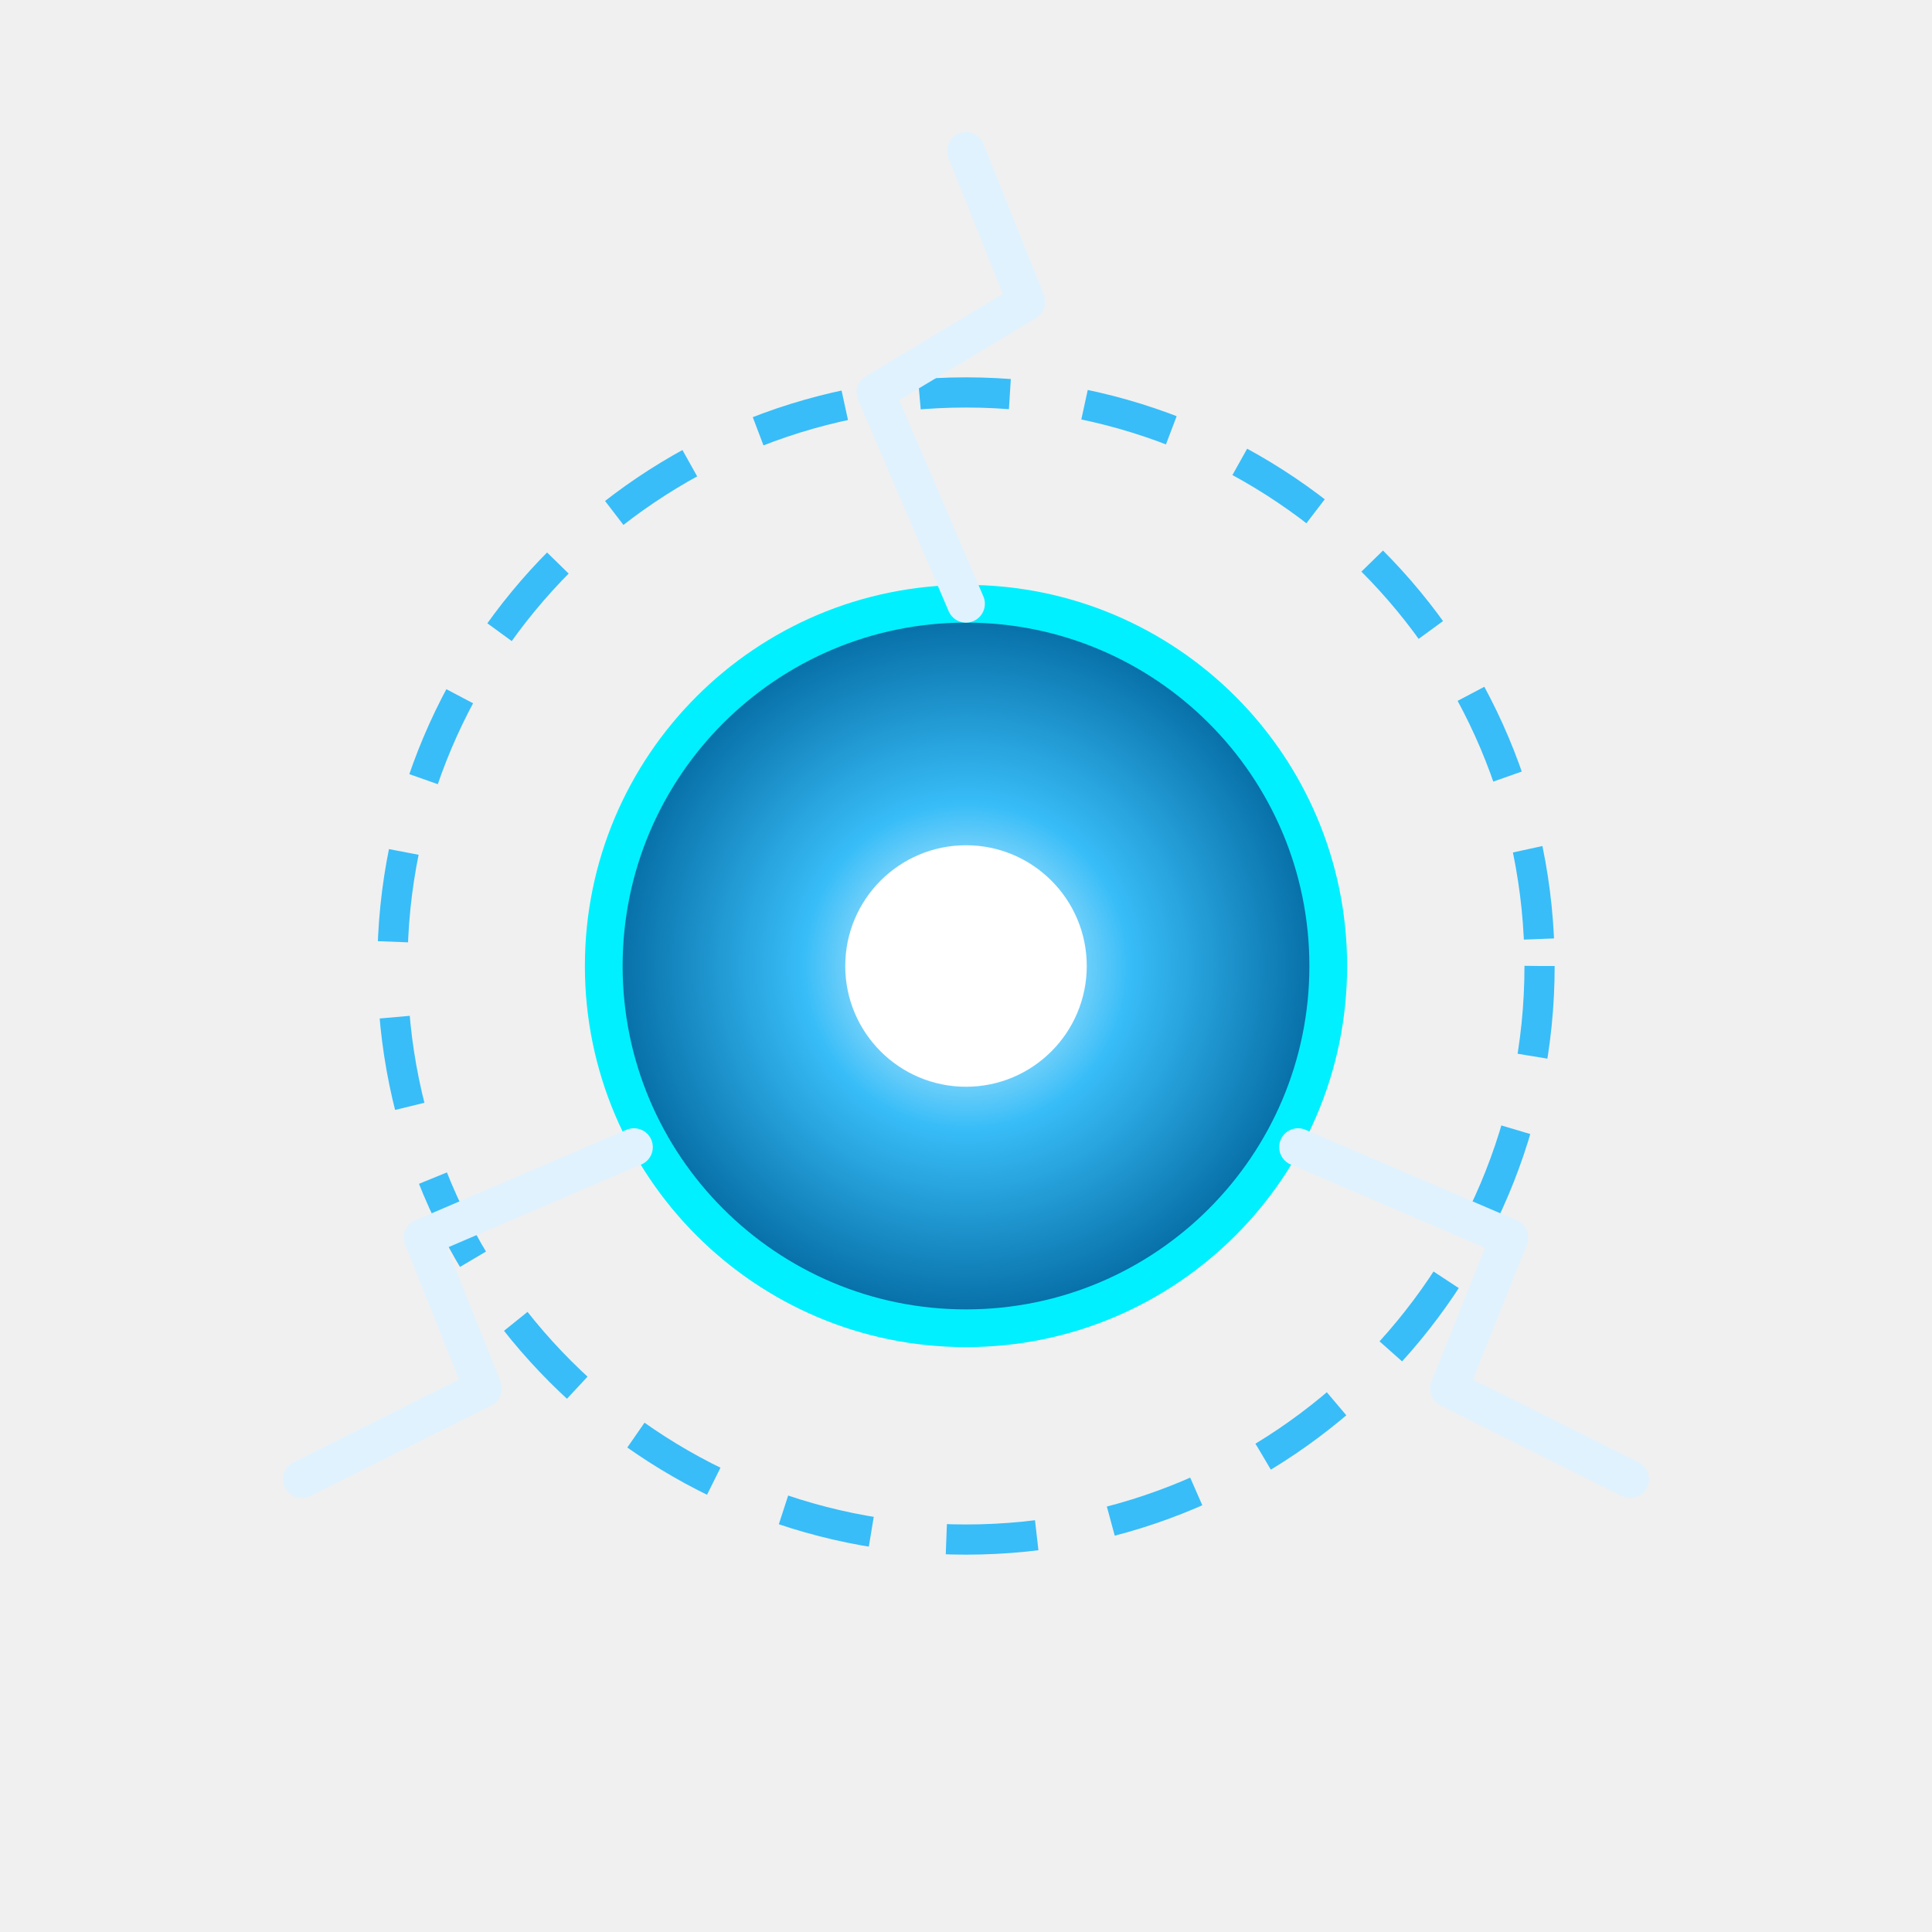
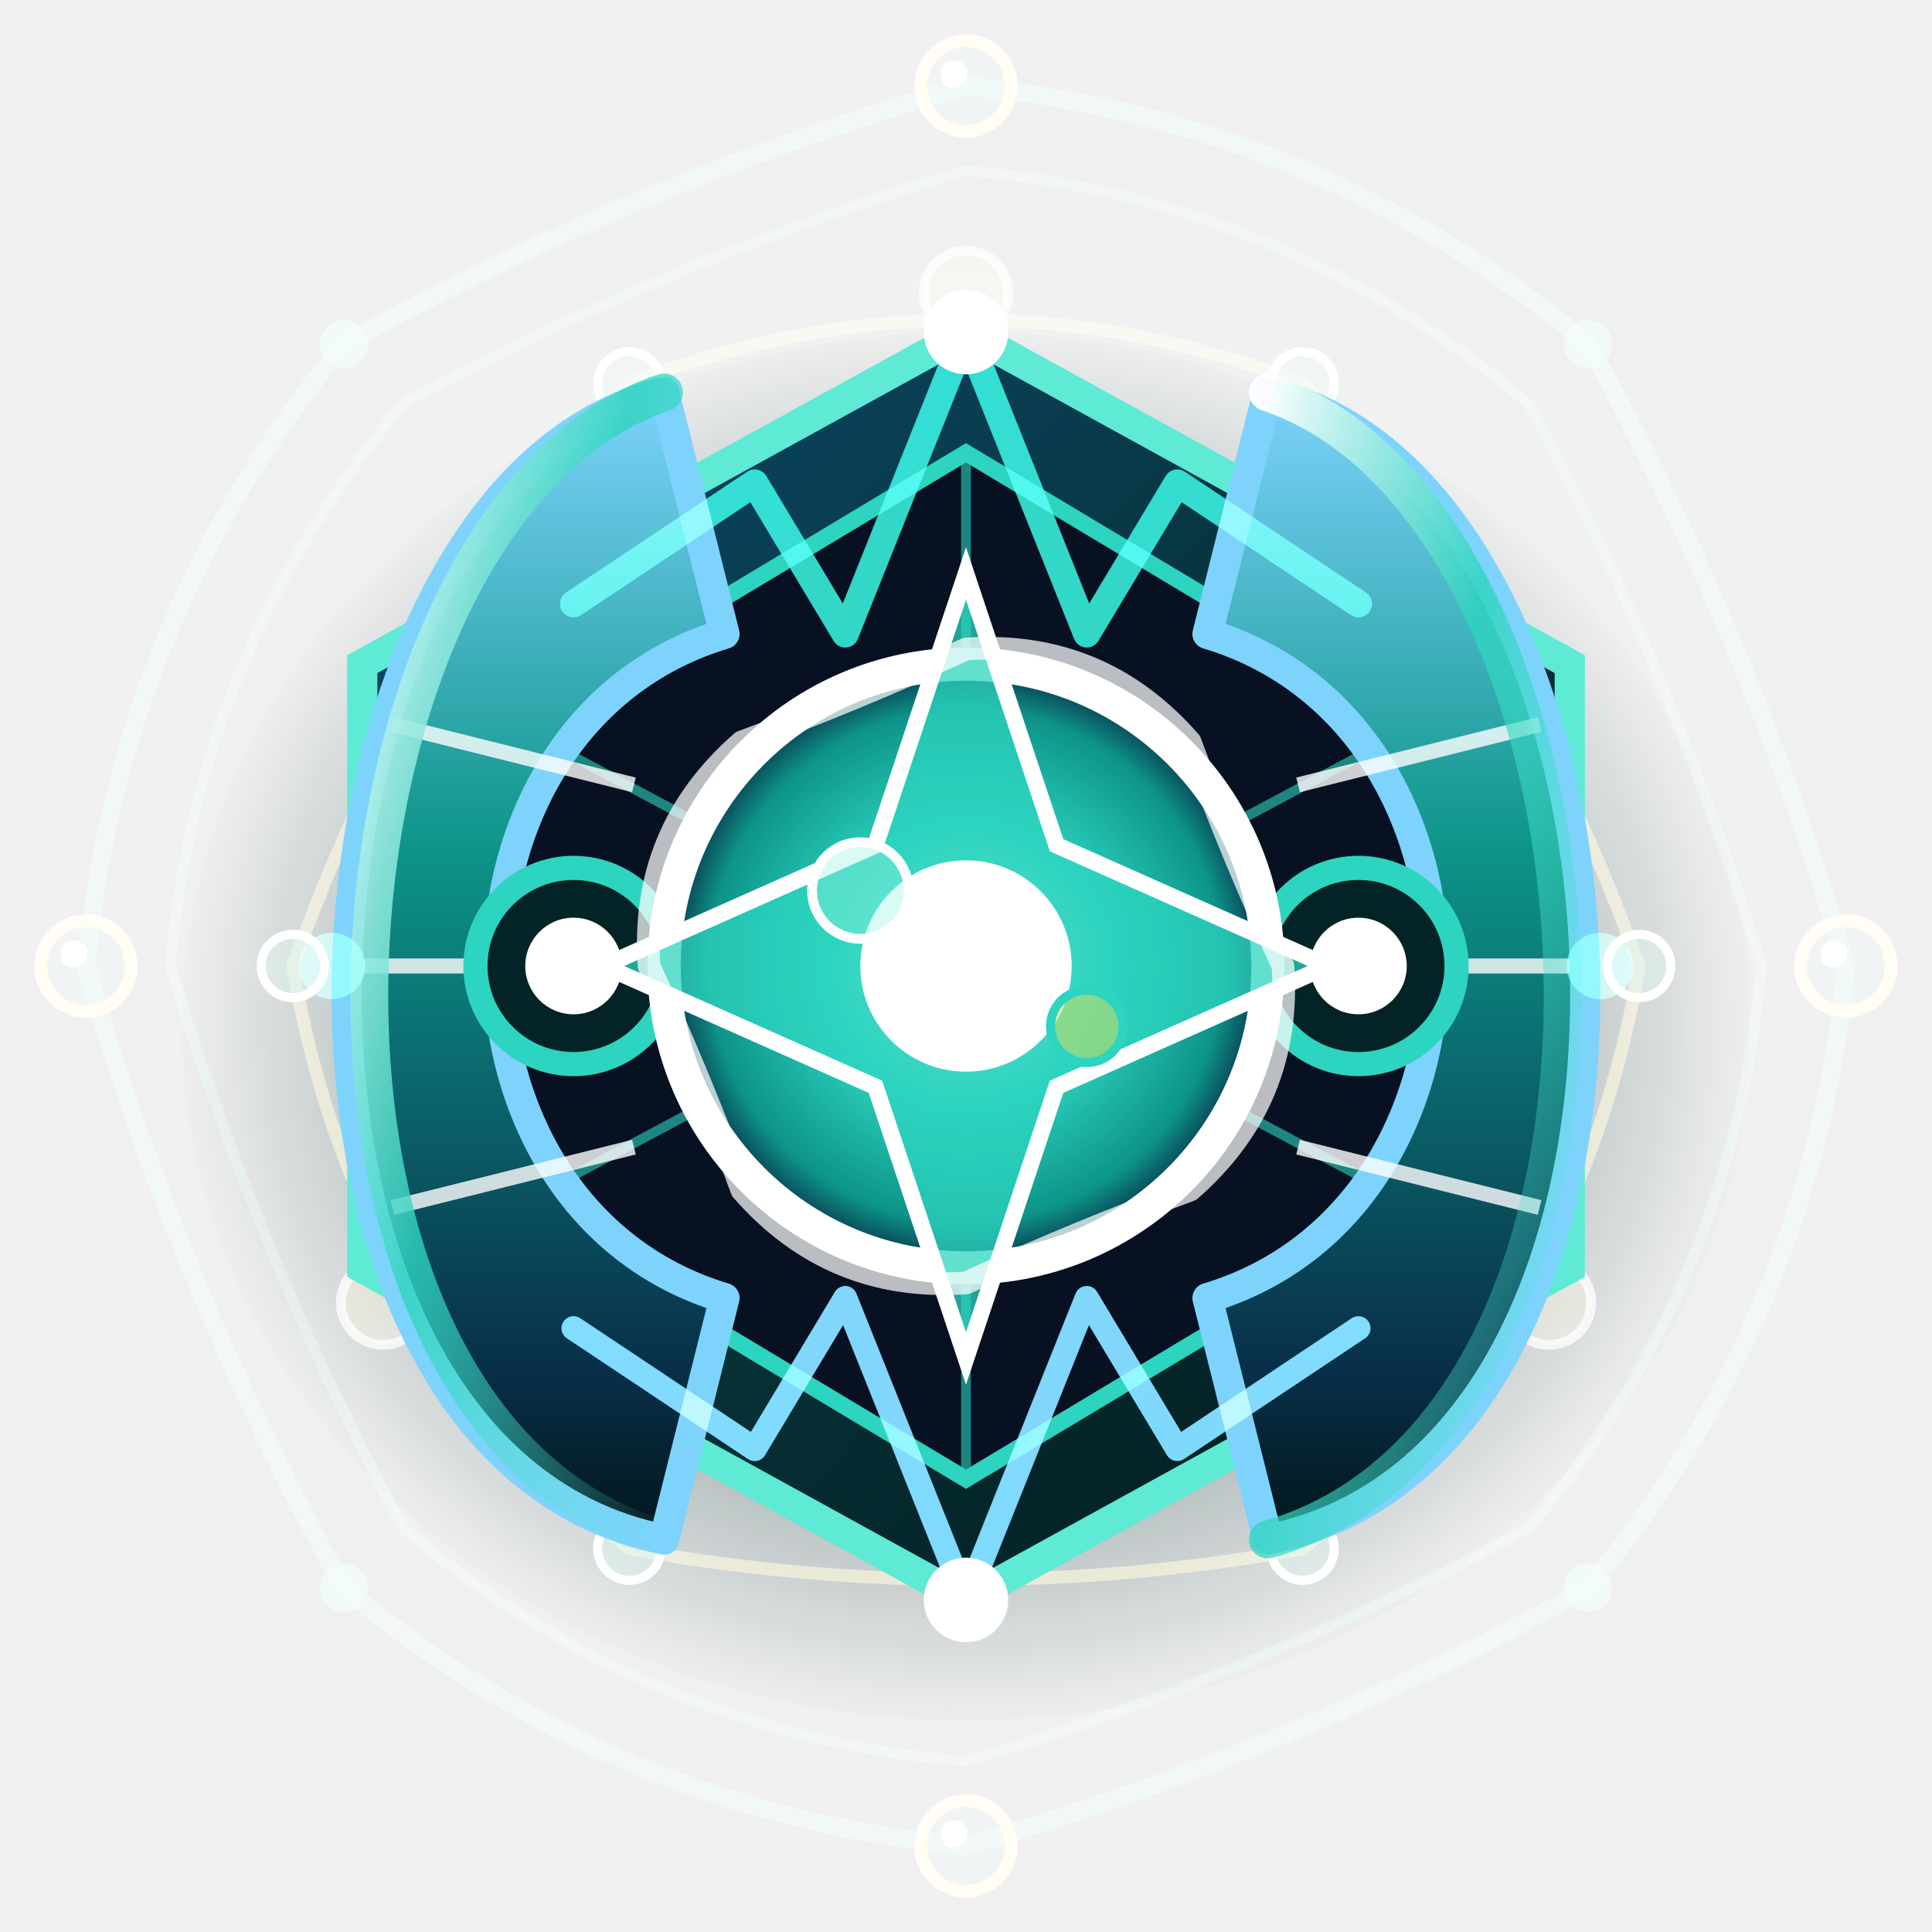
- <svg xmlns="http://www.w3.org/2000/svg" viewBox="0 0 128 128">
+ <svg xmlns="http://www.w3.org/2000/svg" viewBox="0 0 128 128" fill="none" data-rig-id="util-electric-lv1-rig" data-root-anchor="64,64" data-has-aura="true">
  <defs>
-     <radialGradient id="elec1" cx="50%" cy="50%" r="50%">
+     <radialGradient id="ue1-cast-shadow" cx="50%" cy="50%" r="50%">
+       <stop offset="0%" stop-color="#021317" stop-opacity="0.65" />
+       <stop offset="65%" stop-color="#03181c" stop-opacity="0.28" />
+       <stop offset="100%" stop-color="#03181c" stop-opacity="0" />
+     </radialGradient>
+     <radialGradient id="ue1-aura-field" cx="50%" cy="50%" r="50%">
+       <stop offset="0%" stop-color="#2dd4bf" stop-opacity="0.34" />
+       <stop offset="55%" stop-color="#0d9488" stop-opacity="0.16" />
+       <stop offset="100%" stop-color="#03181c" stop-opacity="0" />
+     </radialGradient>
+     <linearGradient id="ue1-insulator-base" x1="0%" y1="0%" x2="100%" y2="100%">
+       <stop offset="0%" stop-color="#0c4a6e" />
+       <stop offset="55%" stop-color="#063136" />
+       <stop offset="100%" stop-color="#021619" />
+     </linearGradient>
+     <linearGradient id="ue1-capacitor-plate" x1="0%" y1="0%" x2="0%" y2="100%">
+       <stop offset="0%" stop-color="#7dd3fc" />
+       <stop offset="40%" stop-color="#0d9488" />
+       <stop offset="85%" stop-color="#082f49" />
+       <stop offset="100%" stop-color="#021619" />
+     </linearGradient>
+     <radialGradient id="ue1-tesla-core" cx="50%" cy="50%" r="50%">
      <stop offset="0%" stop-color="#ffffff" />
-       <stop offset="45%" stop-color="#38bdf8" />
-       <stop offset="100%" stop-color="#0369a1" />
+       <stop offset="45%" stop-color="#2dd4bf" />
+       <stop offset="85%" stop-color="#0d9488" />
+       <stop offset="100%" stop-color="#082f49" />
+     </radialGradient>
+     <linearGradient id="ue1-rim-light" x1="0%" y1="0%" x2="100%" y2="100%">
+       <stop offset="0%" stop-color="#ffffff" stop-opacity="0.96" />
+       <stop offset="45%" stop-color="#2dd4bf" stop-opacity="0.82" />
+       <stop offset="100%" stop-color="#5eead4" stop-opacity="0" />
+     </linearGradient>
+     <radialGradient id="confocal-halo" cx="50%" cy="50%" r="50%">
+       <stop offset="0%" stop-color="#2dd4bf" stop-opacity="0" />
+       <stop offset="68%" stop-color="#2dd4bf" stop-opacity="0.16" />
+       <stop offset="86%" stop-color="#a855f7" stop-opacity="0.32" />
+       <stop offset="100%" stop-color="#03181c" stop-opacity="0" />
    </radialGradient>
  </defs>
-   <circle cx="64" cy="64" r="38" fill="none" stroke="#38bdf8" stroke-width="2" stroke-dasharray="6 5" />
-   <circle cx="64" cy="64" r="24" fill="url(#elec1)" stroke="#00f0ff" stroke-width="2.5" />
-   <polyline points="64,40 58,26 68,20 64,10" fill="none" stroke="#e0f2fe" stroke-width="2.5" stroke-linecap="round" stroke-linejoin="round" />
-   <polyline points="42,76 28,82 32,92 20,98" fill="none" stroke="#e0f2fe" stroke-width="2.5" stroke-linecap="round" stroke-linejoin="round" />
-   <polyline points="86,76 100,82 96,92 108,98" fill="none" stroke="#e0f2fe" stroke-width="2.5" stroke-linecap="round" stroke-linejoin="round" />
-   <circle cx="64" cy="64" r="8" fill="#ffffff" />
+   <g id="part-shadow-cast" data-pivot="64,68" data-parent="root" data-z-index="1" data-blend="multiply" style="mix-blend-mode: multiply">
+     <ellipse cx="64" cy="68" rx="52" ry="46" fill="url(#ue1-cast-shadow)" />
+   </g>
+   <g id="part-aura-ring-outer" data-pivot="64,64" data-parent="root" data-z-index="4" data-blend="screen" data-motion="spin-cw" style="mix-blend-mode: screen">
+     <circle cx="64" cy="64" r="62" fill="url(#ue1-aura-field)" />
+     <path fill="none" stroke="#2dd4bf" stroke-width="1.2" stroke-opacity="0.65" d="M122.3,64 Q120.08,87.23 105.22,105.22 Q85.58,116.09 64,122.3 Q40.77,120.08 22.78,105.22 Q11.91,85.58 5.7,64 Q7.92,40.77 22.78,22.78 Q42.42,11.91 64,5.7 Q87.23,7.92 105.22,22.78 Q116.09,42.42 122.3,64 Z" stroke-linecap="round" stroke-linejoin="round" />
+     <path fill="none" stroke="#34d399" stroke-width="0.7" stroke-opacity="0.5" d="M116.7,64 Q114.91,85.09 101.26,101.26 Q83.43,110.91 64,116.7 Q42.91,114.91 26.74,101.26 Q17.09,83.43 11.3,64 Q13.09,42.91 26.74,26.74 Q44.57,17.09 64,11.3 Q85.09,13.09 101.26,26.74 Q110.91,44.57 116.7,64 Z" stroke-linecap="round" stroke-linejoin="round" />
+     <circle cx="122.3" cy="64" r="3.0" fill="#2dd4bf" fill-opacity="0.35" stroke="#fde047" stroke-width="0.85" />
+     <circle cx="121.5" cy="63.2" r="0.9" fill="#ffffff" />
+     <circle cx="105.2" cy="105.2" r="1.6" fill="#34d399" fill-opacity="0.8" />
+     <circle cx="64" cy="122.3" r="3.0" fill="#2dd4bf" fill-opacity="0.35" stroke="#fde047" stroke-width="0.85" />
+     <circle cx="63.2" cy="121.5" r="0.9" fill="#ffffff" />
+     <circle cx="22.8" cy="105.2" r="1.6" fill="#34d399" fill-opacity="0.8" />
+     <circle cx="5.7" cy="64" r="3.0" fill="#2dd4bf" fill-opacity="0.35" stroke="#fde047" stroke-width="0.85" />
+     <circle cx="4.9" cy="63.2" r="0.9" fill="#ffffff" />
+     <circle cx="22.8" cy="22.8" r="1.6" fill="#34d399" fill-opacity="0.8" />
+     <circle cx="64" cy="5.7" r="3.0" fill="#2dd4bf" fill-opacity="0.35" stroke="#fde047" stroke-width="0.85" />
+     <circle cx="63.2" cy="4.9" r="0.9" fill="#ffffff" />
+     <circle cx="105.2" cy="22.8" r="1.6" fill="#34d399" fill-opacity="0.8" />
+   </g>
+   <g id="part-aura-ring-inner" data-pivot="64,64" data-parent="root" data-z-index="5" data-blend="screen" data-motion="spin-ccw" style="mix-blend-mode: screen">
+     <path fill="none" stroke="#fde047" stroke-width="0.85" stroke-opacity="0.62" d="M108.6,64 Q104.7,87.5 86.3,102.62 Q64,106.68 41.7,102.62 Q23.3,87.5 19.4,64 Q27.04,42.66 41.7,25.38 Q64,17 86.3,25.38 Q100.96,42.66 108.6,64 Z" stroke-linecap="round" stroke-linejoin="round" />
+     <circle cx="108.6" cy="64" r="2.1" fill="#34d399" fill-opacity="0.45" stroke="#ffffff" stroke-width="0.6" />
+     <circle cx="86.3" cy="102.6" r="2.1" fill="#34d399" fill-opacity="0.45" stroke="#ffffff" stroke-width="0.6" />
+     <circle cx="41.7" cy="102.6" r="2.1" fill="#34d399" fill-opacity="0.45" stroke="#ffffff" stroke-width="0.6" />
+     <circle cx="19.4" cy="64" r="2.1" fill="#34d399" fill-opacity="0.45" stroke="#ffffff" stroke-width="0.6" />
+     <circle cx="41.7" cy="25.4" r="2.1" fill="#34d399" fill-opacity="0.45" stroke="#ffffff" stroke-width="0.6" />
+     <circle cx="86.3" cy="25.4" r="2.1" fill="#34d399" fill-opacity="0.45" stroke="#ffffff" stroke-width="0.6" />
+     <circle cx="102.62" cy="86.3" r="2.8" fill="#fde047" fill-opacity="0.38" stroke="#ffffff" stroke-width="0.65" stroke-opacity="0.75" />
+     <circle cx="25.38" cy="86.3" r="2.8" fill="#fde047" fill-opacity="0.38" stroke="#ffffff" stroke-width="0.65" stroke-opacity="0.75" />
+     <circle cx="64" cy="19.4" r="2.8" fill="#fde047" fill-opacity="0.38" stroke="#ffffff" stroke-width="0.65" stroke-opacity="0.75" />
+   </g>
+   <g id="part-electric-insulator-base" data-pivot="64,64" data-parent="root" data-z-index="10" data-blend="normal">
+     <polygon points="64,22 104,44 104,84 64,106 24,84 24,44" fill="url(#ue1-insulator-base)" stroke="#5eead4" stroke-width="2.0" />
+     <polygon points="64,30 94,48 94,80 64,98 34,80 34,48" fill="#071122" stroke="#2dd4bf" stroke-width="1.1" />
+     <path d="M34 48 L94 80 M94 48 L34 80 M64 30 L64 98" stroke="#2dd4bf" stroke-width="0.65" stroke-opacity="0.6" />
+   </g>
+   <g id="part-electric-capacitor-right" data-pivot="90,64" data-parent="part-electric-insulator-base" data-z-index="20" data-blend="normal" data-motion="rotate-sym-right">
+     <path d="M84 26 C110 32 114 96 84 102 L80 86 C100 80 100 48 80 42 Z" fill="url(#ue1-capacitor-plate)" stroke="#7dd3fc" stroke-width="2.0" stroke-linejoin="round" />
+     <path d="M102 48 L86 52 M104 64 L88 64 M102 80 L86 76" stroke="#ffffff" stroke-width="1.0" stroke-opacity="0.8" />
+     <circle cx="90" cy="64" r="6.5" fill="#042326" stroke="#2dd4bf" stroke-width="1.6" />
+     <circle cx="90" cy="64" r="3.2" fill="#ffffff" />
+   </g>
+   <g id="part-electric-capacitor-left" data-pivot="38,64" data-parent="part-electric-insulator-base" data-z-index="20" data-blend="normal" data-motion="rotate-sym-left">
+     <path d="M44 26 C18 32 14 96 44 102 L48 86 C28 80 28 48 48 42 Z" fill="url(#ue1-capacitor-plate)" stroke="#7dd3fc" stroke-width="2.0" stroke-linejoin="round" />
+     <path d="M26 48 L42 52 M24 64 L40 64 M26 80 L42 76" stroke="#ffffff" stroke-width="1.0" stroke-opacity="0.8" />
+     <circle cx="38" cy="64" r="6.5" fill="#042326" stroke="#2dd4bf" stroke-width="1.6" />
+     <circle cx="38" cy="64" r="3.2" fill="#ffffff" />
+   </g>
+   <g id="part-electric-tesla-core" data-pivot="64,64" data-parent="part-electric-insulator-base" data-z-index="30" data-blend="normal" data-motion="spin-cw">
+     <circle cx="64" cy="64" r="20" fill="url(#ue1-tesla-core)" stroke="#ffffff" stroke-width="2.2" />
+     <polygon points="64,38 70,56 88,64 70,72 64,90 58,72 40,64 58,56" fill="#2dd4bf" fill-opacity="0.75" stroke="#ffffff" stroke-width="1.1" />
+     <circle cx="64" cy="64" r="7" fill="#ffffff" />
+     <circle cx="57" cy="59" r="3.2" fill="#99f6e4" fill-opacity="0.38" stroke="#ffffff" stroke-width="0.65" />
+     <circle cx="72" cy="68" r="2.4" fill="#fde047" fill-opacity="0.42" stroke="#2dd4bf" stroke-width="0.6" />
+   </g>
+   <g id="part-light-rim-electric" data-pivot="64,64" data-parent="part-electric-insulator-base" data-z-index="45" data-blend="plus-lighter" style="mix-blend-mode: plus-lighter">
+     <path d="M44 26 C20 34 16 94 44 102" stroke="url(#ue1-rim-light)" stroke-width="2.5" stroke-linecap="round" />
+     <path d="M84 26 C108 34 112 94 84 102" stroke="url(#ue1-rim-light)" stroke-width="2.5" stroke-linecap="round" />
+     <path fill="none" stroke="#ffffff" stroke-width="1.5" stroke-opacity="0.72" d="M85,64 Q85.62,72.95 78.85,78.85 Q71.3,81.63 64,85 Q55.05,85.62 49.15,78.85 Q46.37,71.3 43,64 Q42.38,55.05 49.15,49.15 Q56.7,46.37 64,43 Q72.95,42.38 78.85,49.15 Q81.63,56.7 85,64 Z" stroke-linecap="round" stroke-linejoin="round" />
+   </g>
+   <g id="part-aura-corona-top" data-pivot="64,64" data-parent="root" data-z-index="65" data-blend="screen" style="mix-blend-mode: screen">
+     <polyline points="38,40 50,32 56,42 64,22 72,42 78,32 90,40" stroke="#2dd4bf" stroke-width="1.8" stroke-linecap="round" stroke-linejoin="round" />
+     <polyline points="38,88 50,96 56,86 64,106 72,86 78,96 90,88" stroke="#7dd3fc" stroke-width="1.6" stroke-linecap="round" stroke-linejoin="round" />
+     <circle cx="64" cy="22" r="2.8" fill="#ffffff" />
+     <circle cx="64" cy="106" r="2.8" fill="#ffffff" />
+     <circle cx="22" cy="64" r="2.2" fill="#2dd4bf" />
+     <circle cx="106" cy="64" r="2.2" fill="#2dd4bf" />
+   </g>
</svg>
